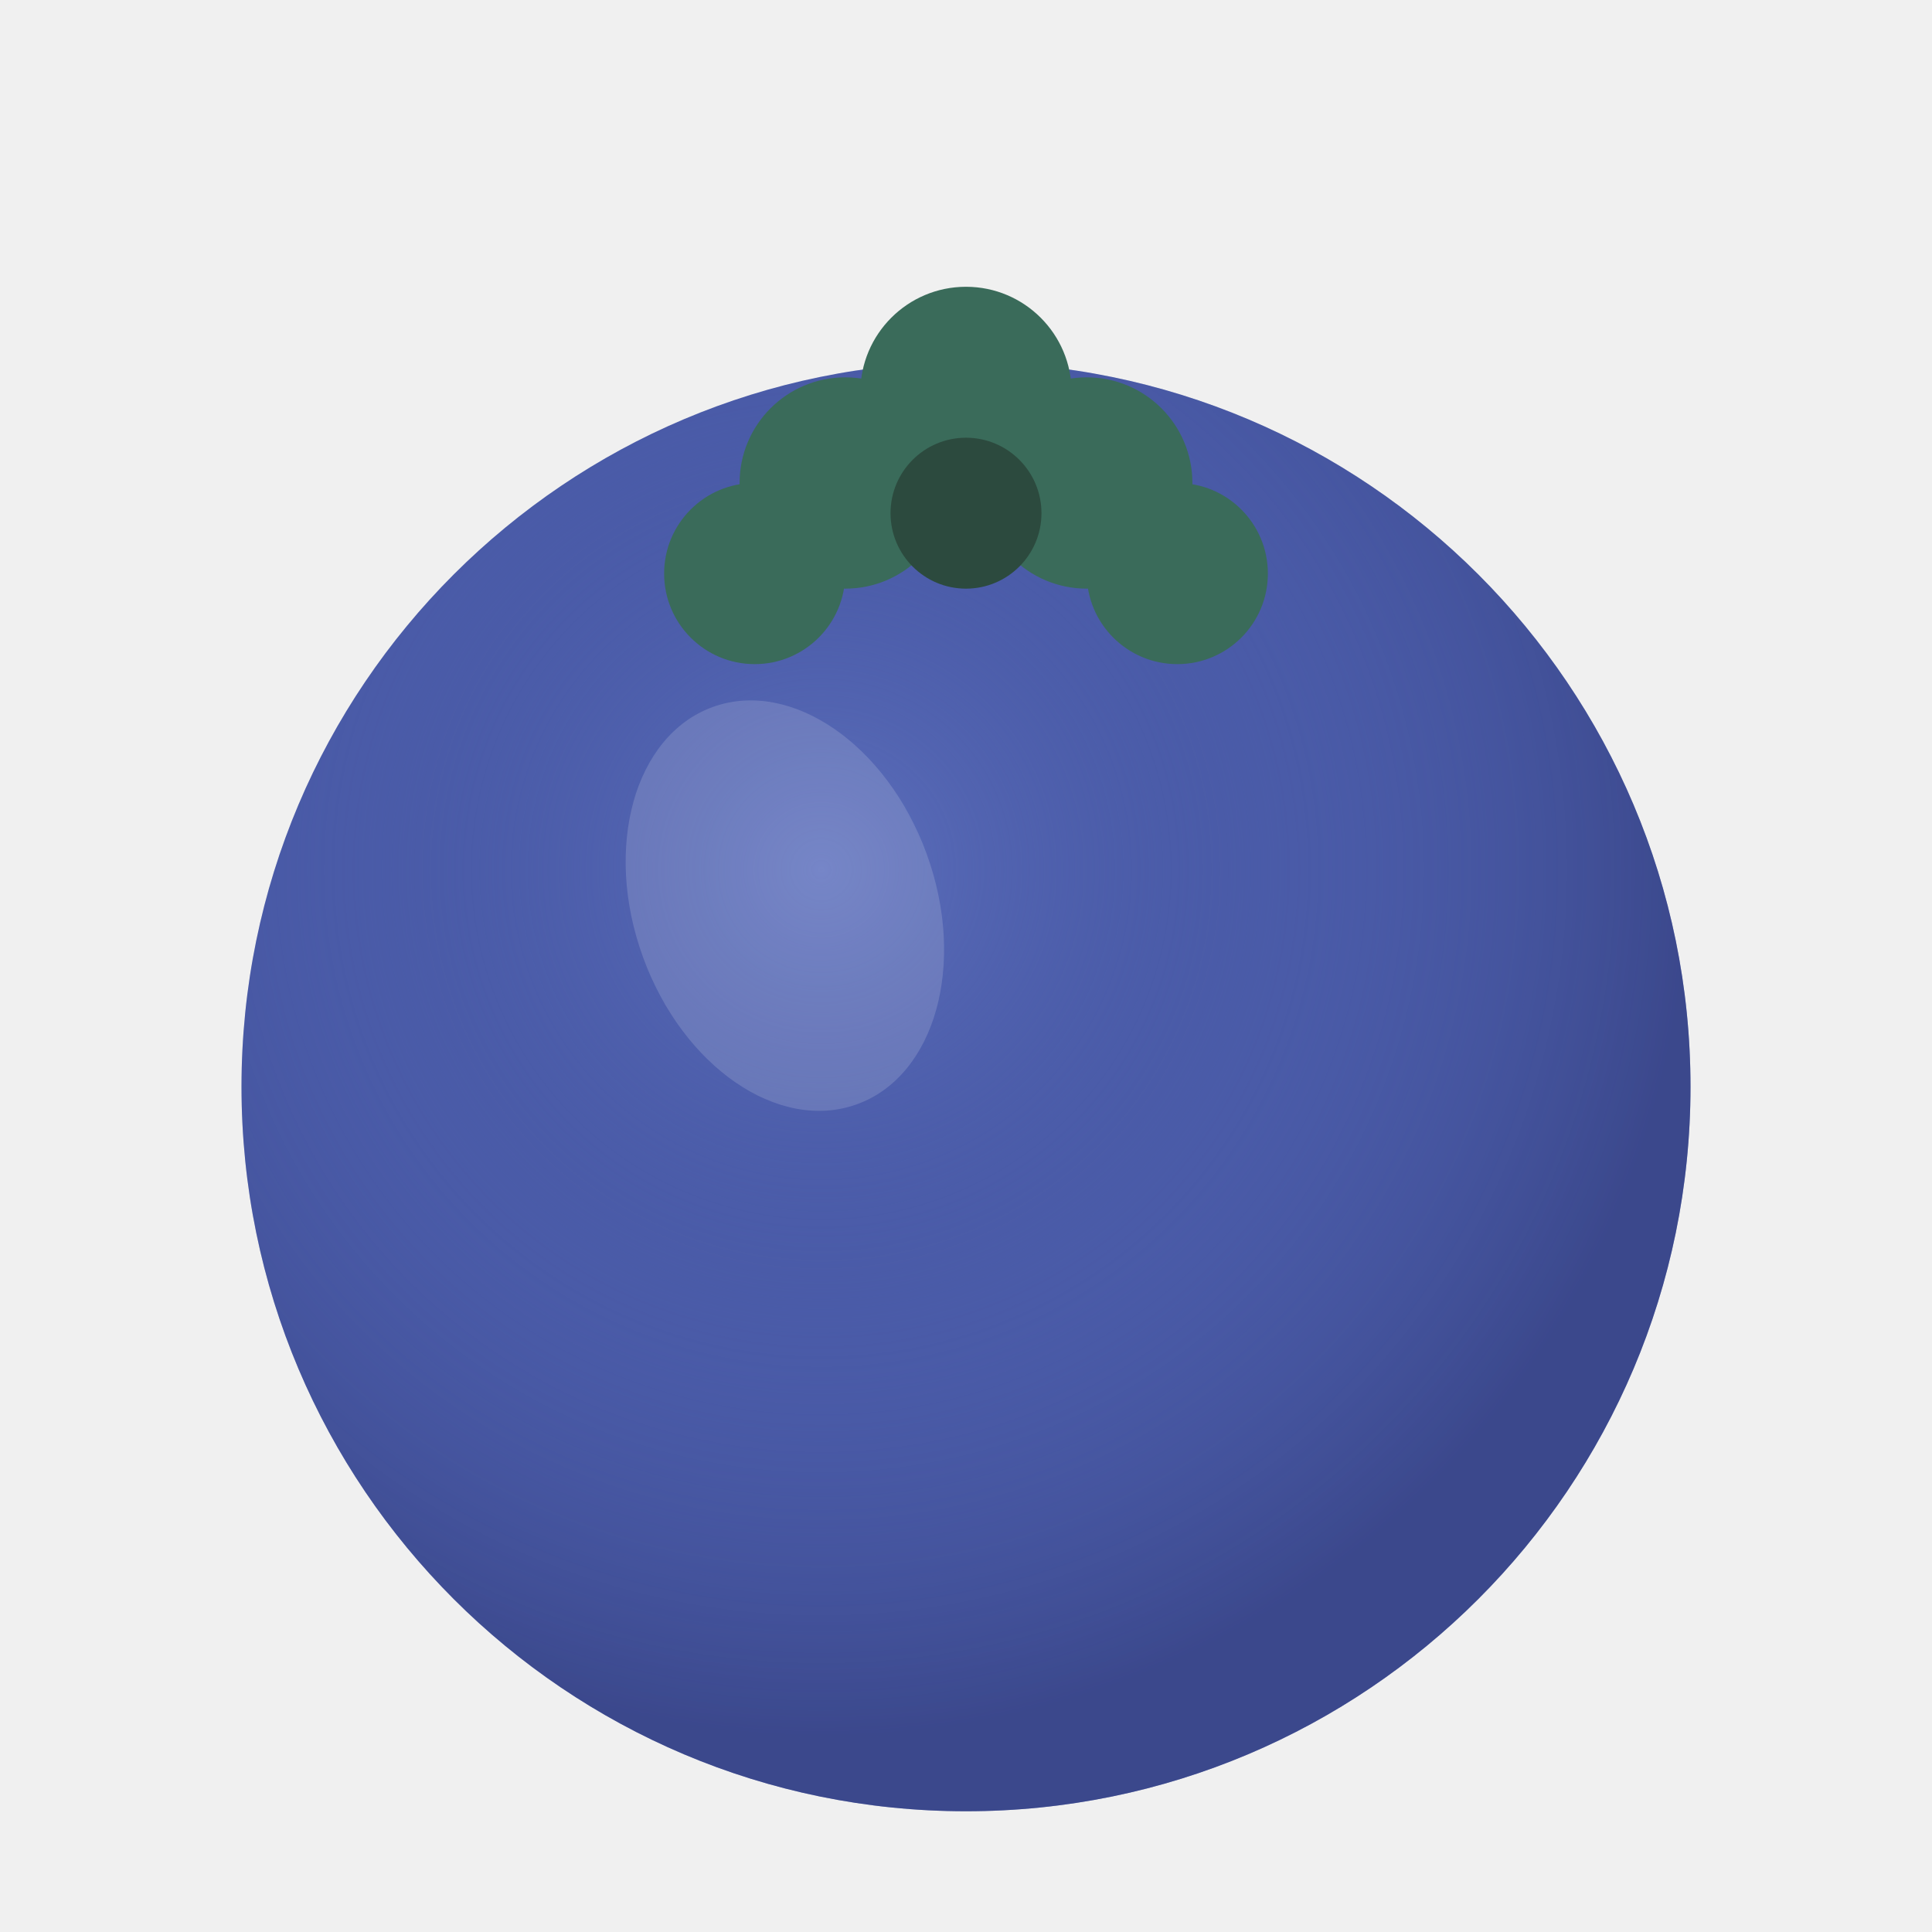
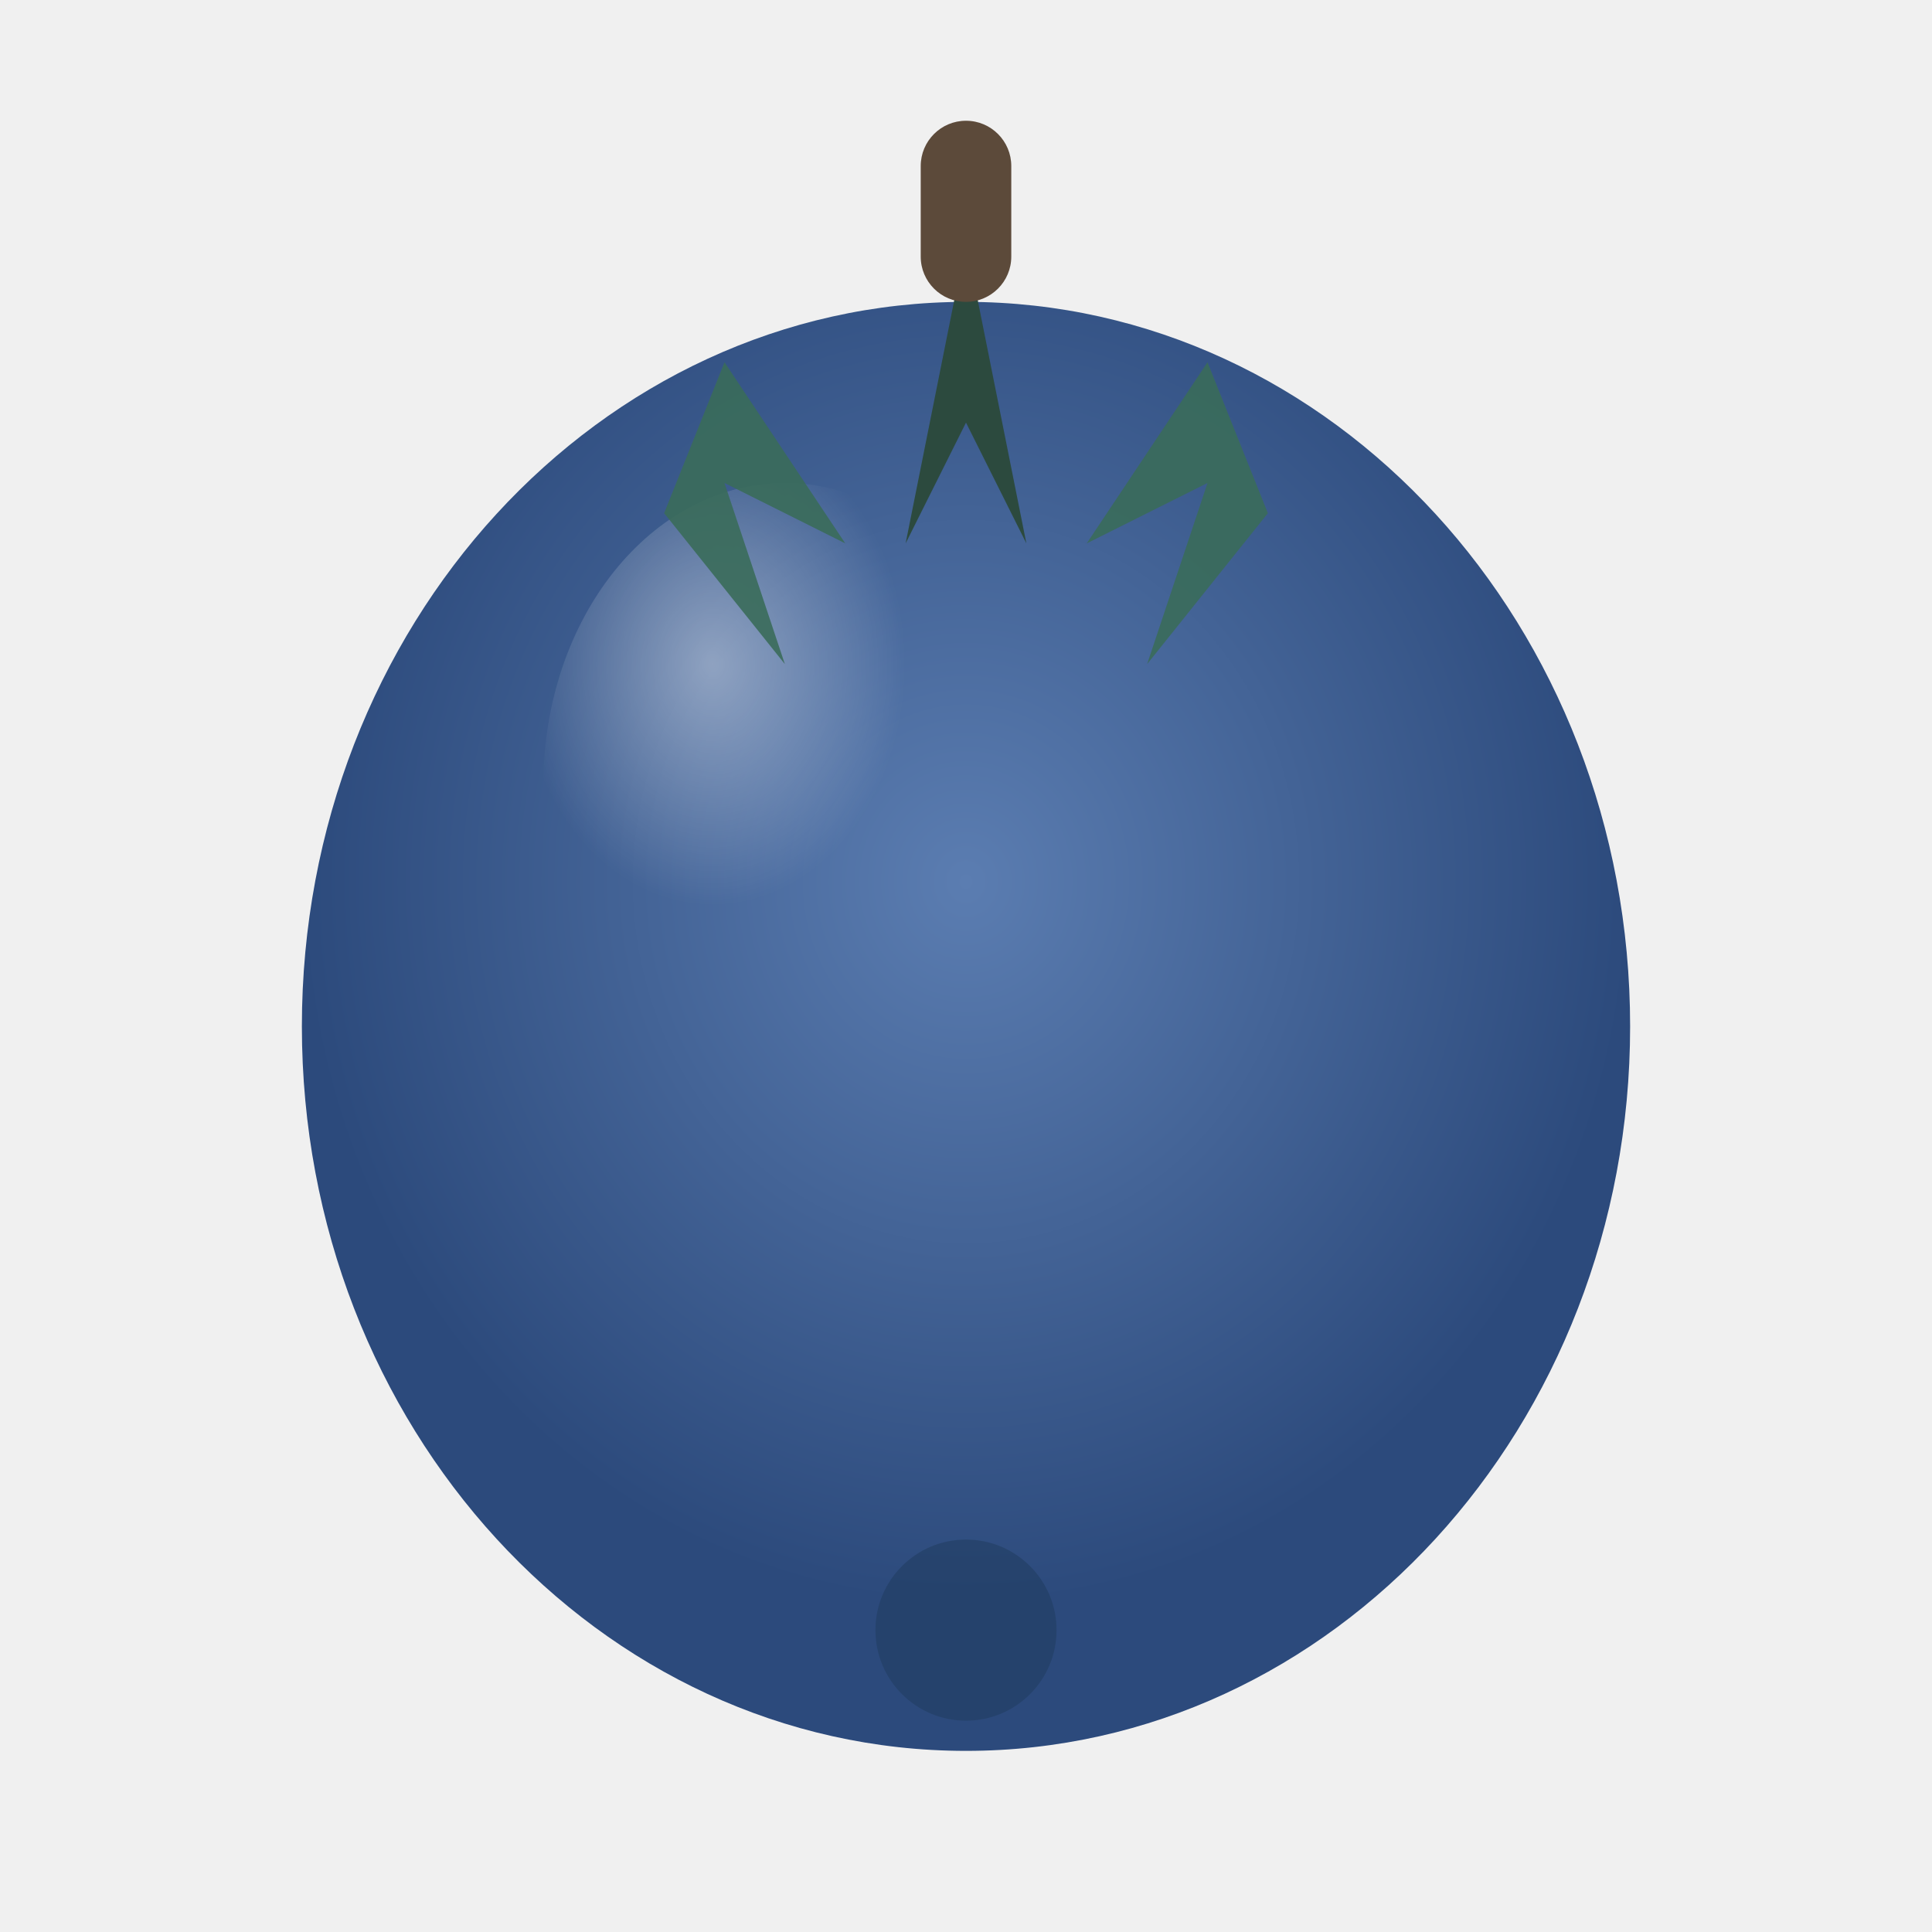
<svg xmlns="http://www.w3.org/2000/svg" viewBox="0 0 64 64">
-   <circle cx="32" cy="36" r="24" fill="#4A5BA8" />
-   <circle cx="32" cy="36" r="24" fill="url(#grad)" />
  <defs>
-     <radialGradient id="grad" cx="40%" cy="35%" r="60%">
-       <stop offset="0%" stop-color="#6B7FCC" stop-opacity="0.6" />
-       <stop offset="50%" stop-color="#4A5BA8" stop-opacity="0" />
-       <stop offset="100%" stop-color="#2C3570" stop-opacity="0.5" />
+     <radialGradient id="bg" cx="50%" cy="40%" r="50%">
+       <stop offset="0%" stop-color="#5B7DB1" />
+       <stop offset="100%" stop-color="#2C4A7C" />
+     </radialGradient>
+     <radialGradient id="shine" cx="35%" cy="30%" r="40%">
+       <stop offset="0%" stop-color="rgba(255,255,255,0.4)" />
+       <stop offset="100%" stop-color="rgba(255,255,255,0)" />
    </radialGradient>
  </defs>
-   <circle cx="28" cy="16" r="3.5" fill="#3A6B5A" />
-   <circle cx="36" cy="16" r="3.5" fill="#3A6B5A" />
-   <circle cx="32" cy="13" r="3.5" fill="#3A6B5A" />
-   <circle cx="25" cy="19" r="3" fill="#3A6B5A" />
-   <circle cx="39" cy="19" r="3" fill="#3A6B5A" />
-   <circle cx="32" cy="17" r="2.5" fill="#2C4A3E" />
-   <ellipse cx="26" cy="30" rx="5" ry="7" fill="white" opacity="0.15" transform="rotate(-20 26 30)" />
+   <ellipse cx="32" cy="34" rx="22" ry="24" fill="url(#bg)" />
+   <ellipse cx="26" cy="26" rx="8" ry="10" fill="url(#shine)" />
+   <path d="M24 12 L28 18 L24 16 L26 22 L22 17 Z" fill="#3A6B5A" opacity="0.9" />
+   <path d="M40 12 L36 18 L40 16 L38 22 L42 17 Z" fill="#3A6B5A" opacity="0.9" />
+   <path d="M32 8 L30 18 L32 14 L34 18 Z" fill="#2C4A3E" />
+   <rect x="30.5" y="4" width="3" height="6" rx="1.5" fill="#5C4A3A" />
+   <circle cx="32" cy="54" r="3" fill="#1E3A5C" opacity="0.5" />
</svg>
